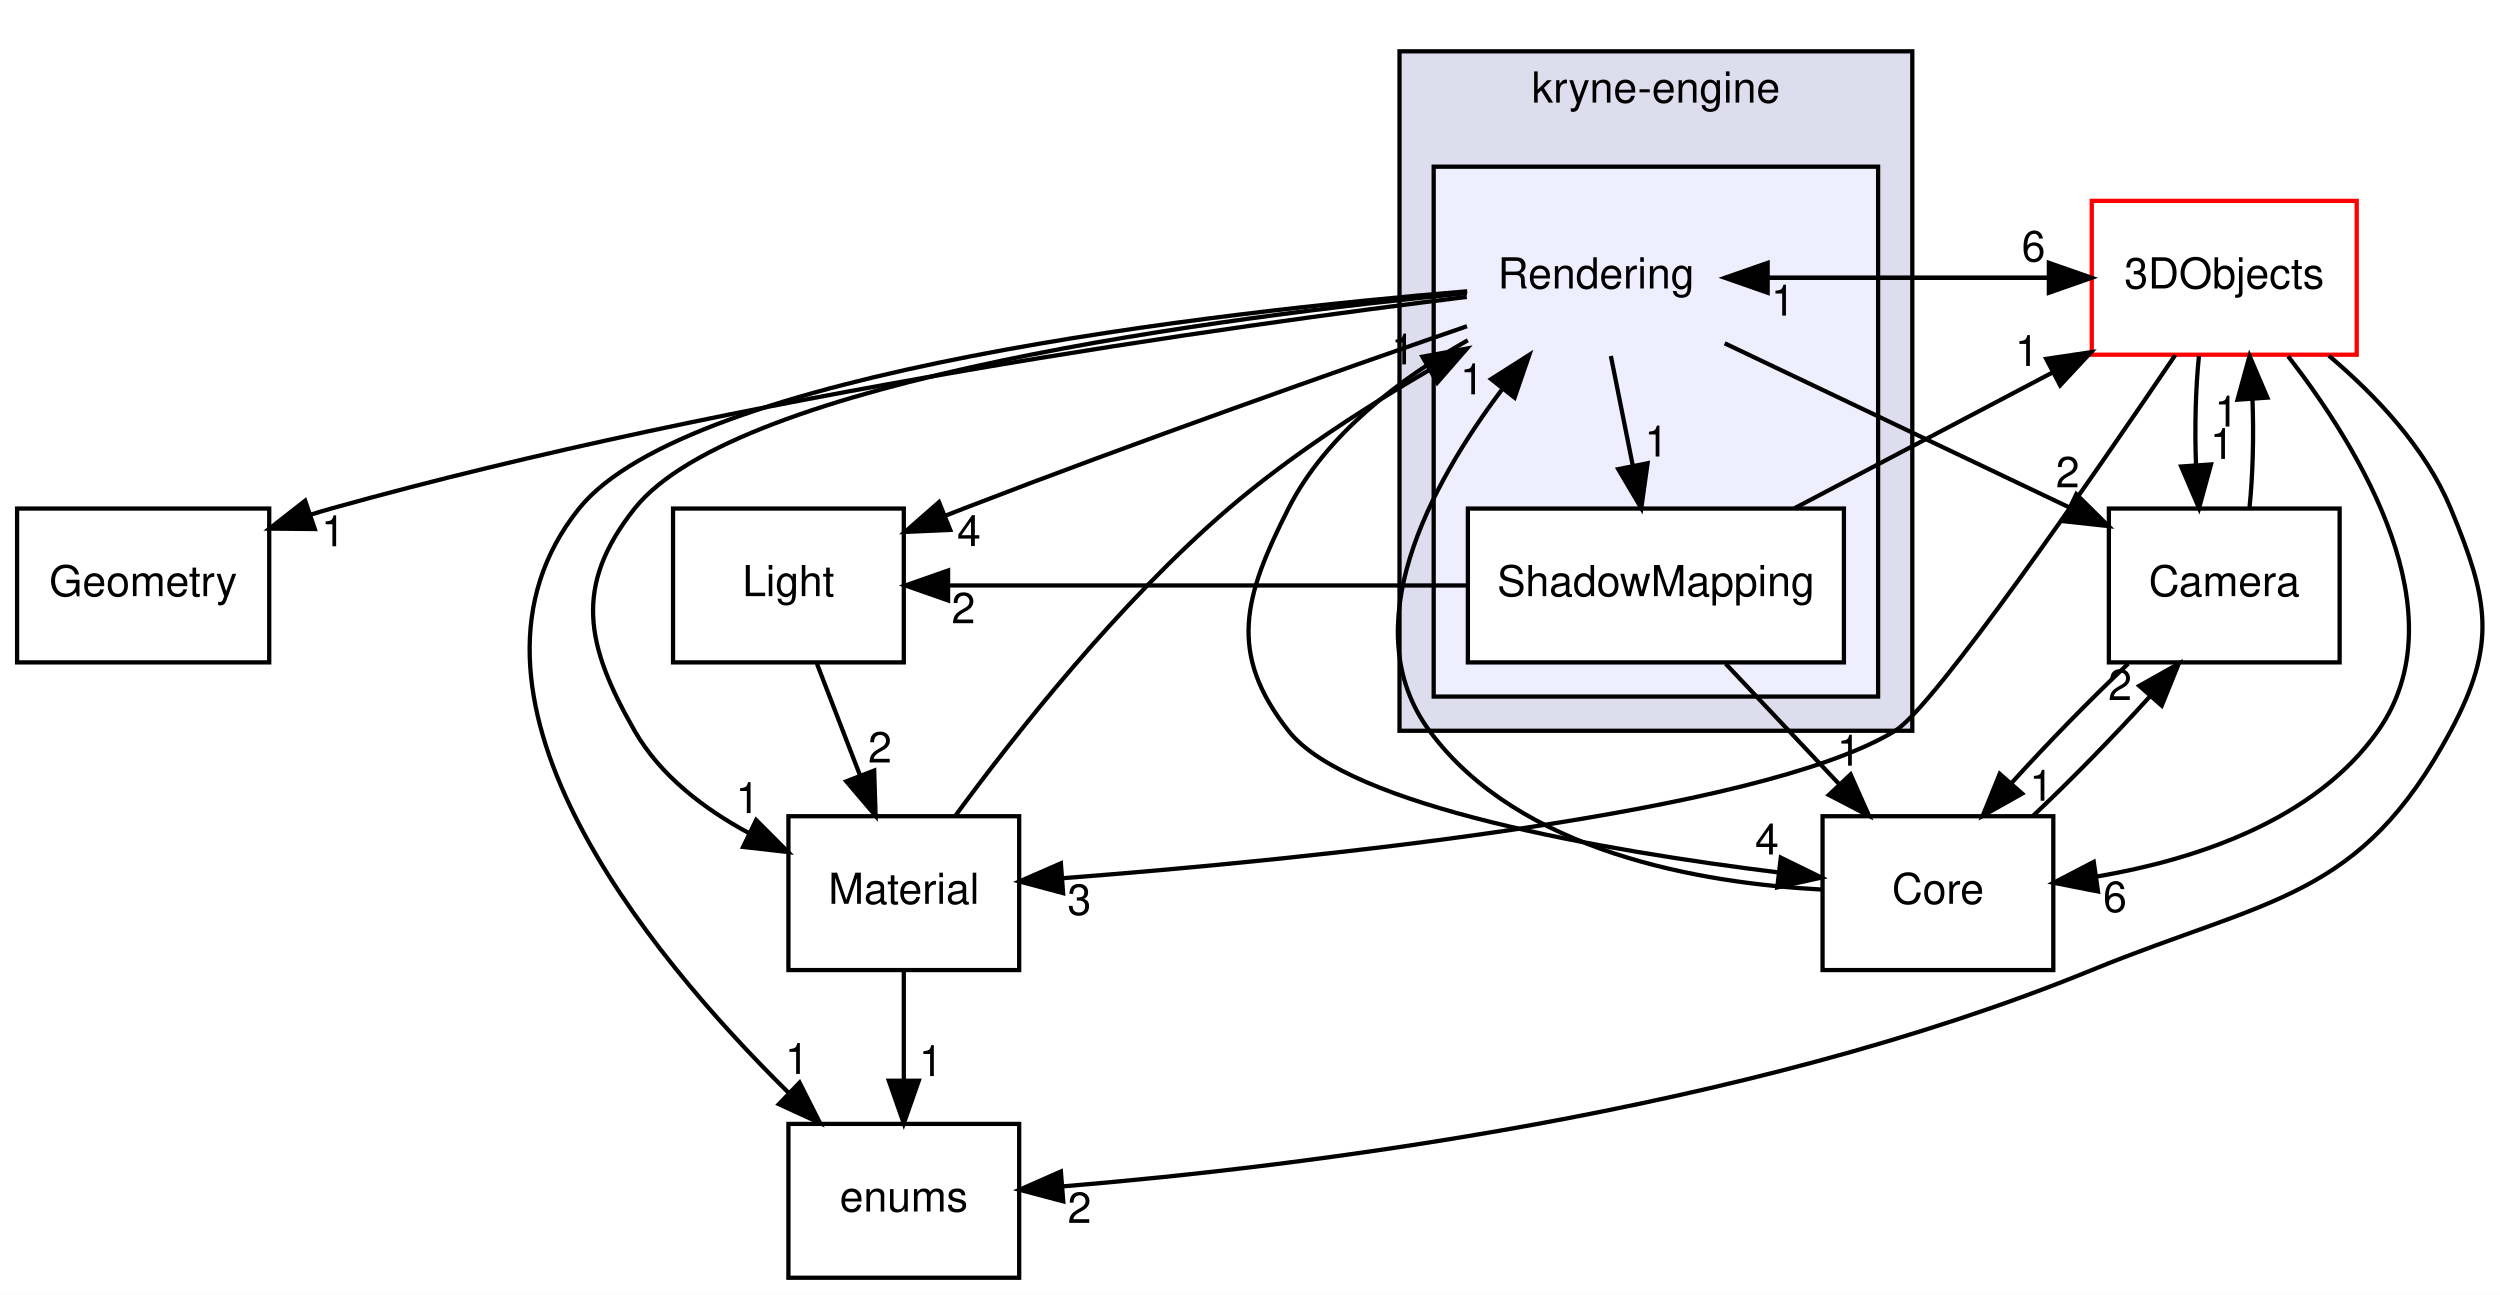
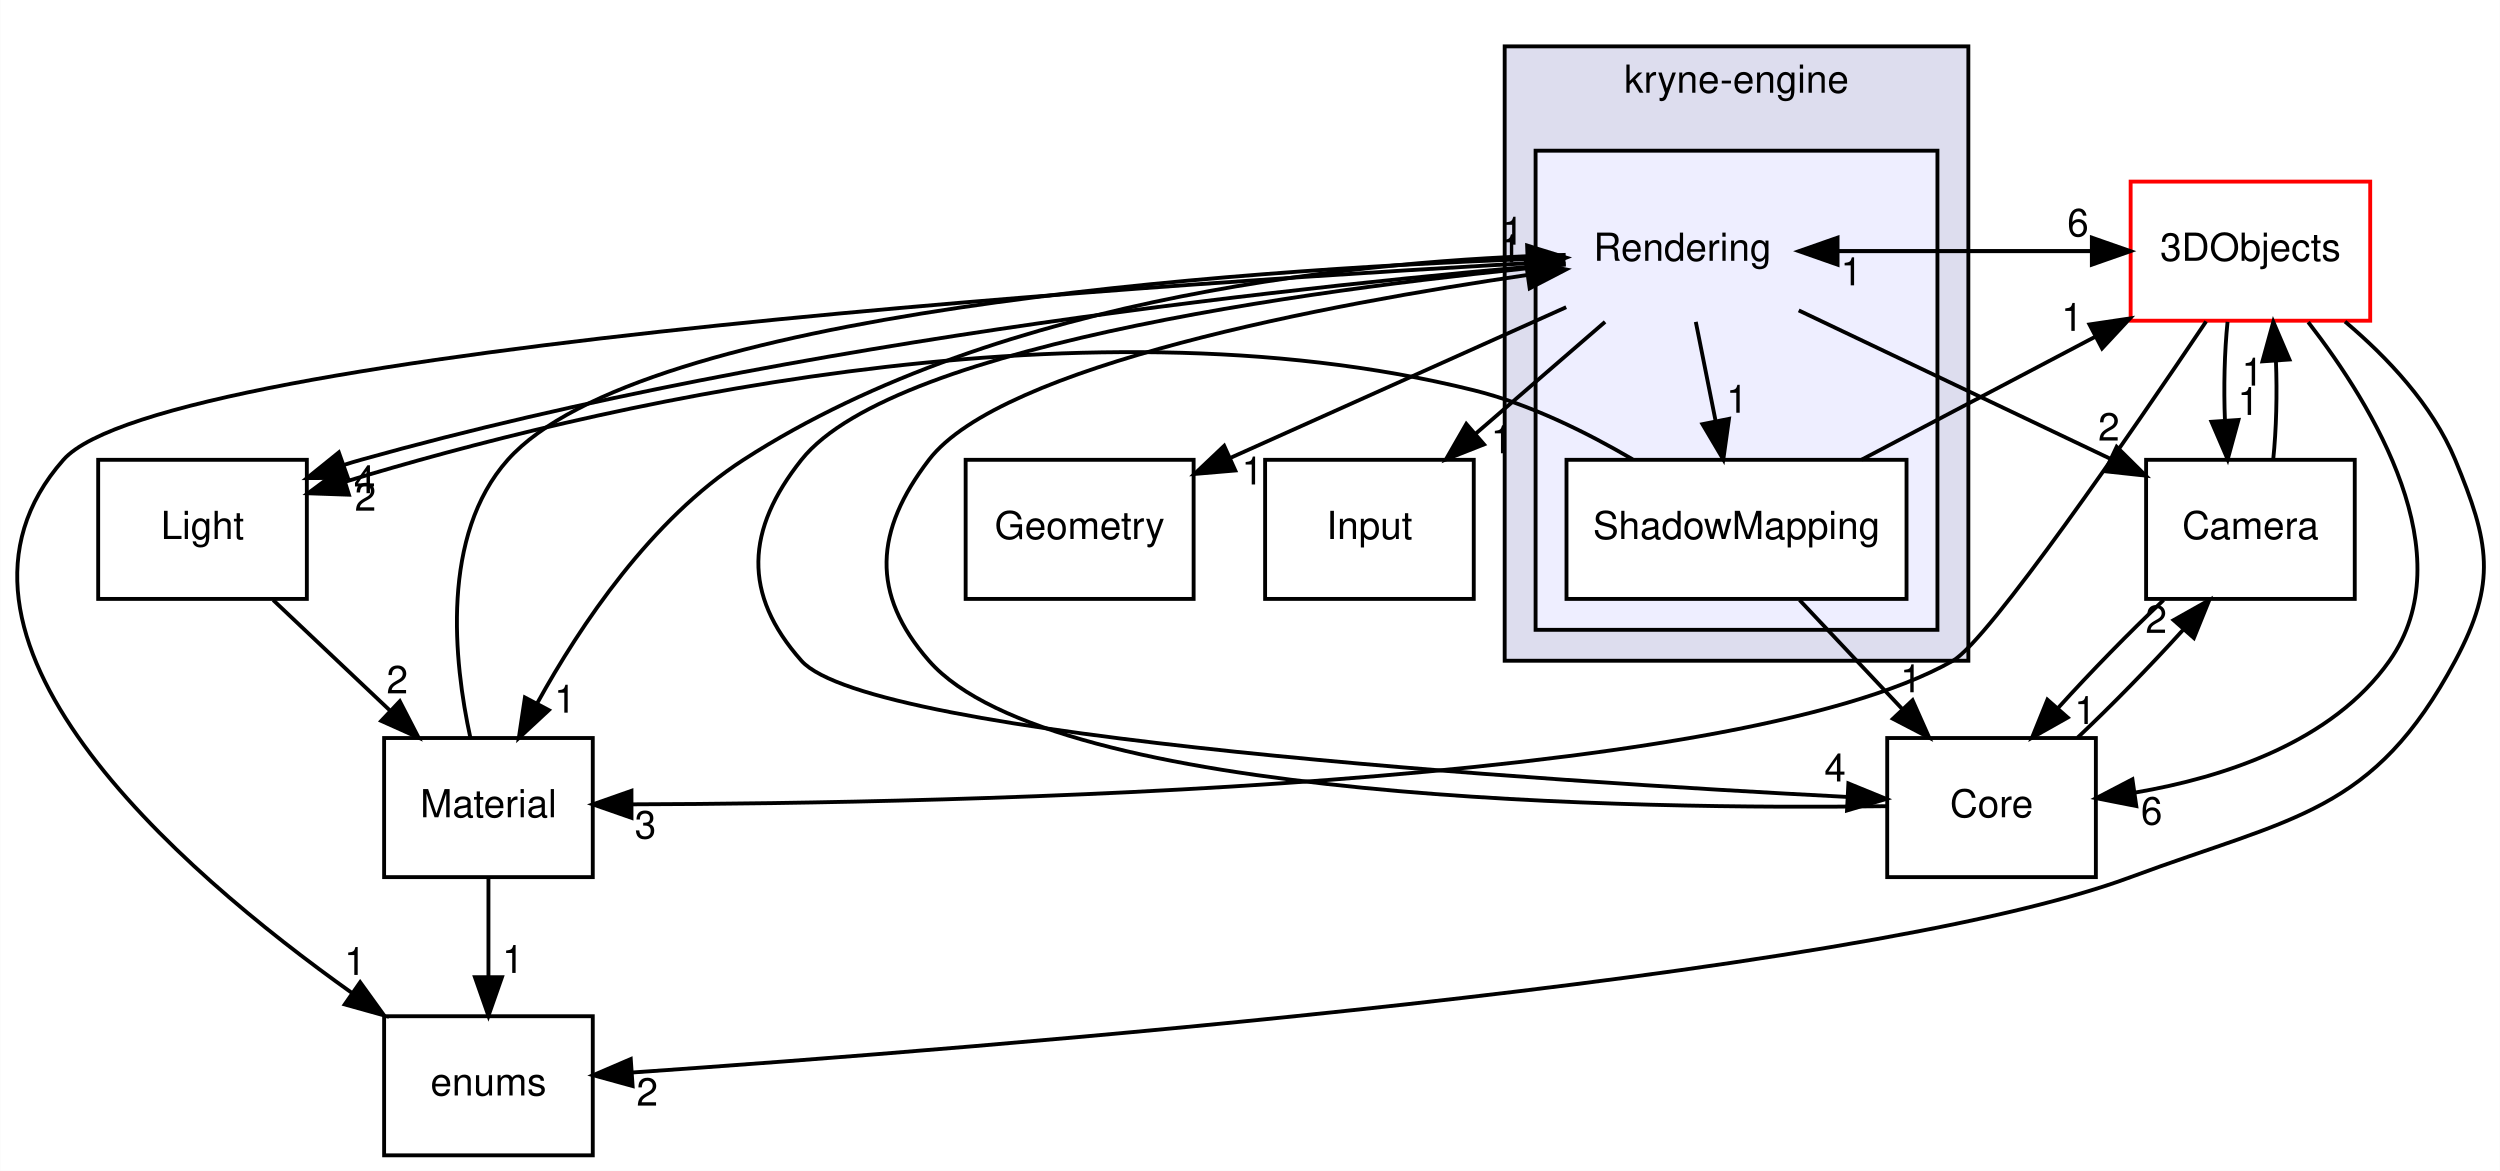
- <svg xmlns="http://www.w3.org/2000/svg" xmlns:xlink="http://www.w3.org/1999/xlink" width="585pt" height="303pt" viewBox="0.00 0.00 585.03 303.00">
+ <svg xmlns="http://www.w3.org/2000/svg" xmlns:xlink="http://www.w3.org/1999/xlink" width="647pt" height="303pt" viewBox="0.00 0.00 646.90 303.00">
  <g id="graph0" class="graph" transform="scale(1 1) rotate(0) translate(4 299)">
-     <polygon fill="white" stroke="transparent" points="-4,4 -4,-299 581.03,-299 581.03,4 -4,4" />
+     <polygon fill="white" stroke="transparent" points="-4,4 -4,-299 642.9,-299 642.9,4 -4,4" />
    <g id="clust1" class="cluster">
      <g id="a_clust1">
        <a xlink:href="dir_6f1e06805bf6fd443f4521a944e15946.html" target="_top" xlink:title="kryne-engine">
-           <polygon fill="#ddddee" stroke="black" points="323.5,-128 323.5,-287 443.5,-287 443.5,-128 323.5,-128" />
-           <text text-anchor="middle" x="383.5" y="-275" font-family="Helvetica,sans-Serif" font-size="10.00">kryne-engine</text>
+           <polygon fill="#ddddee" stroke="black" points="385.36,-128 385.36,-287 505.36,-287 505.36,-128 385.36,-128" />
+           <text text-anchor="middle" x="445.36" y="-275" font-family="Helvetica,sans-Serif" font-size="10.00">kryne-engine</text>
        </a>
      </g>
    </g>
    <g id="clust2" class="cluster">
      <g id="a_clust2">
        <a xlink:href="dir_242c69f8aa6c0b27ad66788f5b769271.html" target="_top">
-           <polygon fill="#eeeeff" stroke="black" points="331.5,-136 331.5,-260 435.5,-260 435.5,-136 331.5,-136" />
+           <polygon fill="#eeeeff" stroke="black" points="393.36,-136 393.36,-260 497.36,-260 497.36,-136 393.36,-136" />
        </a>
      </g>
    </g>
    <g id="node1" class="node">
-       <text text-anchor="middle" x="369.5" y="-231.5" font-family="Helvetica,sans-Serif" font-size="10.00">Rendering</text>
+       <text text-anchor="middle" x="431.36" y="-231.5" font-family="Helvetica,sans-Serif" font-size="10.00">Rendering</text>
    </g>
    <g id="node2" class="node">
      <g id="a_node2">
        <a xlink:href="dir_21993cf44815c915b4445ee3aa1eefb4.html" target="_top" xlink:title="ShadowMapping">
-           <polygon fill="white" stroke="black" points="427.5,-180 339.5,-180 339.5,-144 427.5,-144 427.5,-180" />
-           <text text-anchor="middle" x="383.5" y="-159.5" font-family="Helvetica,sans-Serif" font-size="10.00">ShadowMapping</text>
+           <polygon fill="white" stroke="black" points="489.36,-180 401.36,-180 401.36,-144 489.36,-144 489.36,-180" />
+           <text text-anchor="middle" x="445.36" y="-159.5" font-family="Helvetica,sans-Serif" font-size="10.00">ShadowMapping</text>
        </a>
      </g>
    </g>
    <g id="edge15" class="edge">
-       <path fill="none" stroke="black" d="M372.96,-215.7C374.5,-207.98 376.36,-198.71 378.08,-190.11" />
-       <polygon fill="black" stroke="black" points="381.55,-190.6 380.08,-180.1 374.69,-189.22 381.55,-190.6" />
+       <path fill="none" stroke="black" d="M434.82,-215.7C436.36,-207.98 438.22,-198.71 439.94,-190.11" />
+       <polygon fill="black" stroke="black" points="443.41,-190.6 441.94,-180.1 436.55,-189.22 443.41,-190.6" />
      <g id="a_edge15-headlabel">
        <a xlink:href="dir_000013_000014.html" target="_top" xlink:title="1">
-           <text text-anchor="middle" x="383.63" y="-192.18" font-family="Helvetica,sans-Serif" font-size="10.00">1</text>
+           <text text-anchor="middle" x="445.49" y="-192.18" font-family="Helvetica,sans-Serif" font-size="10.00">1</text>
        </a>
      </g>
    </g>
    <g id="node3" class="node">
      <g id="a_node3">
        <a xlink:href="dir_bc207b629cecfa3c79a9cf5cbcc913a7.html" target="_top" xlink:title="Light">
-           <polygon fill="none" stroke="black" points="207.5,-180 153.5,-180 153.5,-144 207.5,-144 207.5,-180" />
-           <text text-anchor="middle" x="180.5" y="-159.5" font-family="Helvetica,sans-Serif" font-size="10.00">Light</text>
+           <polygon fill="none" stroke="black" points="75.36,-180 21.36,-180 21.36,-144 75.36,-144 75.36,-180" />
+           <text text-anchor="middle" x="48.36" y="-159.5" font-family="Helvetica,sans-Serif" font-size="10.00">Light</text>
        </a>
      </g>
    </g>
    <g id="edge14" class="edge">
-       <path fill="none" stroke="black" d="M339.29,-222.67C309.27,-212.29 261.98,-195.63 221.5,-180 220.11,-179.46 218.69,-178.91 217.26,-178.34" />
-       <polygon fill="black" stroke="black" points="218.36,-175.01 207.77,-174.53 215.74,-181.51 218.36,-175.01" />
+       <path fill="none" stroke="black" d="M401.11,-230.76C340.84,-225.75 201.88,-211.55 89.36,-180 87.92,-179.6 86.47,-179.16 85.01,-178.69" />
+       <polygon fill="black" stroke="black" points="85.98,-175.32 75.39,-175.27 83.64,-181.92 85.98,-175.32" />
      <g id="a_edge14-headlabel">
        <a xlink:href="dir_000013_000011.html" target="_top" xlink:title="4">
-           <text text-anchor="middle" x="222.75" y="-171.22" font-family="Helvetica,sans-Serif" font-size="10.00">4</text>
+           <text text-anchor="middle" x="90.32" y="-171.35" font-family="Helvetica,sans-Serif" font-size="10.00">4</text>
        </a>
      </g>
    </g>
    <g id="node4" class="node">
      <g id="a_node4">
        <a xlink:href="dir_d15e7af35e2750da09bd940611b2a2e2.html" target="_top" xlink:title="3DObjects">
-           <polygon fill="white" stroke="red" points="547.5,-252 485.5,-252 485.5,-216 547.5,-216 547.5,-252" />
-           <text text-anchor="middle" x="516.5" y="-231.5" font-family="Helvetica,sans-Serif" font-size="10.00">3DObjects</text>
+           <polygon fill="white" stroke="red" points="609.36,-252 547.36,-252 547.36,-216 609.36,-216 609.36,-252" />
+           <text text-anchor="middle" x="578.36" y="-231.5" font-family="Helvetica,sans-Serif" font-size="10.00">3DObjects</text>
        </a>
      </g>
    </g>
    <g id="edge16" class="edge">
-       <path fill="none" stroke="black" d="M399.65,-234C424.9,-234 450.15,-234 475.4,-234" />
-       <polygon fill="black" stroke="black" points="475.46,-237.5 485.46,-234 475.46,-230.5 475.46,-237.5" />
+       <path fill="none" stroke="black" d="M461.51,-234C486.76,-234 512.01,-234 537.26,-234" />
+       <polygon fill="black" stroke="black" points="537.32,-237.5 547.32,-234 537.32,-230.5 537.32,-237.5" />
      <g id="a_edge16-headlabel">
        <a xlink:href="dir_000013_000003.html" target="_top" xlink:title="6">
-           <text text-anchor="middle" x="471.87" y="-237.84" font-family="Helvetica,sans-Serif" font-size="10.00">6</text>
+           <text text-anchor="middle" x="533.73" y="-237.84" font-family="Helvetica,sans-Serif" font-size="10.00">6</text>
        </a>
      </g>
    </g>
    <g id="node5" class="node">
      <g id="a_node5">
        <a xlink:href="dir_2dd932fc5c4f5b62276988dfe28c2718.html" target="_top" xlink:title="Geometry">
-           <polygon fill="none" stroke="black" points="59,-180 0,-180 0,-144 59,-144 59,-180" />
-           <text text-anchor="middle" x="29.5" y="-159.5" font-family="Helvetica,sans-Serif" font-size="10.00">Geometry</text>
+           <polygon fill="none" stroke="black" points="304.86,-180 245.86,-180 245.86,-144 304.86,-144 304.86,-180" />
+           <text text-anchor="middle" x="275.36" y="-159.5" font-family="Helvetica,sans-Serif" font-size="10.00">Geometry</text>
        </a>
      </g>
    </g>
    <g id="edge17" class="edge">
-       <path fill="none" stroke="black" d="M339.24,-229.53C285.19,-222.9 168.77,-206.67 73.5,-180 71.87,-179.54 70.22,-179.05 68.56,-178.53" />
-       <polygon fill="black" stroke="black" points="69.66,-175.21 59.06,-175.31 67.41,-181.84 69.66,-175.21" />
+       <path fill="none" stroke="black" d="M401.28,-219.5C376.49,-208.38 341.16,-192.52 314.23,-180.44" />
+       <polygon fill="black" stroke="black" points="315.64,-177.24 305.08,-176.34 312.77,-183.62 315.64,-177.24" />
      <g id="a_edge17-headlabel">
        <a xlink:href="dir_000013_000009.html" target="_top" xlink:title="1">
-           <text text-anchor="middle" x="73.97" y="-171.17" font-family="Helvetica,sans-Serif" font-size="10.00">1</text>
+           <text text-anchor="middle" x="320.08" y="-173.62" font-family="Helvetica,sans-Serif" font-size="10.00">1</text>
        </a>
      </g>
    </g>
    <g id="node6" class="node">
      <g id="a_node6">
        <a xlink:href="dir_738e93b4b72767cbed3fd0527471f516.html" target="_top" xlink:title="Camera">
-           <polygon fill="none" stroke="black" points="543.5,-180 489.5,-180 489.5,-144 543.5,-144 543.5,-180" />
-           <text text-anchor="middle" x="516.5" y="-159.5" font-family="Helvetica,sans-Serif" font-size="10.00">Camera</text>
+           <polygon fill="none" stroke="black" points="605.36,-180 551.36,-180 551.36,-144 605.36,-144 605.36,-180" />
+           <text text-anchor="middle" x="578.36" y="-159.5" font-family="Helvetica,sans-Serif" font-size="10.00">Camera</text>
        </a>
      </g>
    </g>
    <g id="edge18" class="edge">
-       <path fill="none" stroke="black" d="M399.6,-218.67C422.99,-207.53 455.51,-192.04 480.31,-180.23" />
-       <polygon fill="black" stroke="black" points="481.88,-183.36 489.41,-175.9 478.87,-177.04 481.88,-183.36" />
+       <path fill="none" stroke="black" d="M461.46,-218.67C484.85,-207.53 517.37,-192.04 542.18,-180.23" />
+       <polygon fill="black" stroke="black" points="543.74,-183.36 551.27,-175.9 540.74,-177.04 543.74,-183.36" />
      <g id="a_edge18-headlabel">
        <a xlink:href="dir_000013_000006.html" target="_top" xlink:title="2">
-           <text text-anchor="middle" x="479.86" y="-184.97" font-family="Helvetica,sans-Serif" font-size="10.00">2</text>
+           <text text-anchor="middle" x="541.72" y="-184.97" font-family="Helvetica,sans-Serif" font-size="10.00">2</text>
        </a>
      </g>
    </g>
    <g id="node7" class="node">
      <g id="a_node7">
        <a xlink:href="dir_2df94ed6ef9db741bde0bb2b5d769537.html" target="_top" xlink:title="Material">
-           <polygon fill="none" stroke="black" points="234.5,-108 180.5,-108 180.5,-72 234.5,-72 234.5,-108" />
-           <text text-anchor="middle" x="207.5" y="-87.5" font-family="Helvetica,sans-Serif" font-size="10.00">Material</text>
+           <polygon fill="none" stroke="black" points="149.36,-108 95.36,-108 95.36,-72 149.36,-72 149.36,-108" />
+           <text text-anchor="middle" x="122.36" y="-87.5" font-family="Helvetica,sans-Serif" font-size="10.00">Material</text>
        </a>
      </g>
    </g>
    <g id="edge19" class="edge">
-       <path fill="none" stroke="black" d="M339.26,-230.42C283.62,-224.99 168.48,-210.28 144.5,-180 130.15,-161.88 133.02,-148.06 144.5,-128 150.49,-117.53 160.73,-109.73 171.24,-104.06" />
-       <polygon fill="black" stroke="black" points="172.95,-107.12 180.43,-99.62 169.9,-100.82 172.95,-107.12" />
+       <path fill="none" stroke="black" d="M401.14,-233.04C352.48,-231.73 255.45,-223.36 188.36,-180 164.51,-164.59 146.22,-137.36 135.01,-117.06" />
+       <polygon fill="black" stroke="black" points="137.99,-115.22 130.22,-108.01 131.8,-118.49 137.99,-115.22" />
      <g id="a_edge19-headlabel">
        <a xlink:href="dir_000013_000012.html" target="_top" xlink:title="1">
-           <text text-anchor="middle" x="170.95" y="-108.74" font-family="Helvetica,sans-Serif" font-size="10.00">1</text>
+           <text text-anchor="middle" x="142.18" y="-114.56" font-family="Helvetica,sans-Serif" font-size="10.00">1</text>
        </a>
      </g>
    </g>
    <g id="node8" class="node">
      <g id="a_node8">
        <a xlink:href="dir_38bf7f35d8fb44d8d23d70926bbee9d1.html" target="_top" xlink:title="enums">
-           <polygon fill="none" stroke="black" points="234.5,-36 180.5,-36 180.5,0 234.5,0 234.5,-36" />
-           <text text-anchor="middle" x="207.5" y="-15.5" font-family="Helvetica,sans-Serif" font-size="10.00">enums</text>
+           <polygon fill="none" stroke="black" points="149.36,-36 95.36,-36 95.36,0 149.36,0 149.36,-36" />
+           <text text-anchor="middle" x="122.36" y="-15.5" font-family="Helvetica,sans-Serif" font-size="10.00">enums</text>
        </a>
      </g>
    </g>
    <g id="edge20" class="edge">
-       <path fill="none" stroke="black" d="M339.35,-230.85C281.26,-226.03 157.25,-212.12 131.5,-180 97.26,-137.29 146.77,-76.62 180.54,-43.28" />
-       <polygon fill="black" stroke="black" points="183.11,-45.66 187.89,-36.2 178.26,-40.62 183.11,-45.66" />
+       <path fill="none" stroke="black" d="M401.09,-231.44C309.18,-226.41 38.09,-209.19 12.36,-180 -27.57,-134.7 41.57,-74.35 87.16,-41.93" />
+       <polygon fill="black" stroke="black" points="89.16,-44.8 95.36,-36.21 85.16,-39.05 89.16,-44.8" />
      <g id="a_edge20-headlabel">
        <a xlink:href="dir_000013_000004.html" target="_top" xlink:title="1">
-           <text text-anchor="middle" x="182.49" y="-47.7" font-family="Helvetica,sans-Serif" font-size="10.00">1</text>
+           <text text-anchor="middle" x="87.83" y="-46.68" font-family="Helvetica,sans-Serif" font-size="10.00">1</text>
        </a>
      </g>
    </g>
    <g id="node9" class="node">
      <g id="a_node9">
        <a xlink:href="dir_ec623ab5e31cd0d896091bc495e4e063.html" target="_top" xlink:title="Core">
-           <polygon fill="none" stroke="black" points="476.5,-108 422.5,-108 422.5,-72 476.5,-72 476.5,-108" />
-           <text text-anchor="middle" x="449.5" y="-87.5" font-family="Helvetica,sans-Serif" font-size="10.00">Core</text>
+           <polygon fill="none" stroke="black" points="538.36,-108 484.36,-108 484.36,-72 538.36,-72 538.36,-108" />
+           <text text-anchor="middle" x="511.36" y="-87.5" font-family="Helvetica,sans-Serif" font-size="10.00">Core</text>
        </a>
      </g>
    </g>
    <g id="edge21" class="edge">
-       <path fill="none" stroke="black" d="M339.48,-219.38C323.9,-210.56 306.32,-197.45 297.5,-180 287.07,-159.38 283.22,-146.17 297.5,-128 311.51,-110.17 371.9,-99.86 412.22,-94.84" />
-       <polygon fill="black" stroke="black" points="412.73,-98.31 422.24,-93.65 411.9,-91.36 412.73,-98.31" />
+       <path fill="none" stroke="black" d="M401.16,-230.53C344.95,-225.24 227.75,-210.71 203.36,-180 188.99,-161.9 188.02,-145.29 203.36,-128 221.05,-108.06 395.52,-96.84 473.75,-92.77" />
+       <polygon fill="black" stroke="black" points="474.31,-96.25 484.12,-92.24 473.96,-89.25 474.31,-96.25" />
      <g id="a_edge21-headlabel">
        <a xlink:href="dir_000013_000008.html" target="_top" xlink:title="4">
-           <text text-anchor="middle" x="409.49" y="-99.05" font-family="Helvetica,sans-Serif" font-size="10.00">4</text>
+           <text text-anchor="middle" x="470.87" y="-96.76" font-family="Helvetica,sans-Serif" font-size="10.00">4</text>
+         </a>
+       </g>
+     </g>
+     <g id="node10" class="node">
+       <g id="a_node10">
+         <a xlink:href="dir_d63d35ee3bc125de0bc618dc0756060c.html" target="_top" xlink:title="Input">
+           <polygon fill="none" stroke="black" points="377.36,-180 323.36,-180 323.36,-144 377.36,-144 377.36,-180" />
+           <text text-anchor="middle" x="350.36" y="-159.5" font-family="Helvetica,sans-Serif" font-size="10.00">Input</text>
+         </a>
+       </g>
+     </g>
+     <g id="edge22" class="edge">
+       <path fill="none" stroke="black" d="M411.34,-215.7C401.23,-206.97 388.82,-196.24 377.84,-186.75" />
+       <polygon fill="black" stroke="black" points="380.01,-183.99 370.15,-180.1 375.43,-189.29 380.01,-183.99" />
+       <g id="a_edge22-headlabel">
+         <a xlink:href="dir_000013_000010.html" target="_top" xlink:title="1">
+           <text text-anchor="middle" x="384.58" y="-181.7" font-family="Helvetica,sans-Serif" font-size="10.00">1</text>
        </a>
      </g>
    </g>
    <g id="edge2" class="edge">
-       <path fill="none" stroke="black" d="M339.25,-162C298.79,-162 258.33,-162 217.87,-162" />
-       <polygon fill="black" stroke="black" points="217.86,-158.5 207.86,-162 217.86,-165.5 217.86,-158.5" />
+       <path fill="none" stroke="black" d="M418.48,-180.12C406.45,-187.18 391.75,-194.43 377.36,-198 273.56,-223.78 146.77,-193.04 85.3,-174.34" />
+       <polygon fill="black" stroke="black" points="86.25,-170.97 75.66,-171.34 84.17,-177.65 86.25,-170.97" />
      <g id="a_edge2-headlabel">
        <a xlink:href="dir_000014_000011.html" target="_top" xlink:title="2">
-           <text text-anchor="middle" x="221.45" y="-153.16" font-family="Helvetica,sans-Serif" font-size="10.00">2</text>
+           <text text-anchor="middle" x="90.52" y="-166.82" font-family="Helvetica,sans-Serif" font-size="10.00">2</text>
        </a>
      </g>
    </g>
    <g id="edge3" class="edge">
-       <path fill="none" stroke="black" d="M415.88,-180.04C434.11,-189.64 457.05,-201.71 476.42,-211.9" />
-       <polygon fill="black" stroke="black" points="474.84,-215.03 485.32,-216.59 478.1,-208.83 474.84,-215.03" />
+       <path fill="none" stroke="black" d="M477.74,-180.04C495.98,-189.64 518.91,-201.71 538.28,-211.9" />
+       <polygon fill="black" stroke="black" points="536.7,-215.03 547.18,-216.59 539.96,-208.83 536.7,-215.03" />
      <g id="a_edge3-headlabel">
        <a xlink:href="dir_000014_000003.html" target="_top" xlink:title="1">
-           <text text-anchor="middle" x="470.33" y="-213.37" font-family="Helvetica,sans-Serif" font-size="10.00">1</text>
+           <text text-anchor="middle" x="532.2" y="-213.37" font-family="Helvetica,sans-Serif" font-size="10.00">1</text>
        </a>
      </g>
    </g>
    <g id="edge4" class="edge">
-       <path fill="none" stroke="black" d="M399.81,-143.7C407.81,-135.22 417.57,-124.86 426.32,-115.58" />
-       <polygon fill="black" stroke="black" points="429.06,-117.78 433.37,-108.1 423.97,-112.98 429.06,-117.78" />
+       <path fill="none" stroke="black" d="M461.68,-143.7C469.67,-135.22 479.43,-124.86 488.18,-115.58" />
+       <polygon fill="black" stroke="black" points="490.92,-117.78 495.23,-108.1 485.83,-112.98 490.92,-117.78" />
      <g id="a_edge4-headlabel">
        <a xlink:href="dir_000014_000008.html" target="_top" xlink:title="1">
-           <text text-anchor="middle" x="428.66" y="-119.84" font-family="Helvetica,sans-Serif" font-size="10.00">1</text>
+           <text text-anchor="middle" x="490.52" y="-119.84" font-family="Helvetica,sans-Serif" font-size="10.00">1</text>
        </a>
      </g>
    </g>
    <g id="edge1" class="edge">
-       <path fill="none" stroke="black" d="M187.17,-143.7C190.21,-135.81 193.88,-126.3 197.26,-117.55" />
-       <polygon fill="black" stroke="black" points="200.57,-118.69 200.9,-108.1 194.04,-116.17 200.57,-118.69" />
+       <path fill="none" stroke="black" d="M66.65,-143.7C75.79,-135.05 87,-124.45 96.96,-115.03" />
+       <polygon fill="black" stroke="black" points="99.42,-117.52 104.28,-108.1 94.61,-112.43 99.42,-117.52" />
      <g id="a_edge1-headlabel">
        <a xlink:href="dir_000011_000012.html" target="_top" xlink:title="2">
-           <text text-anchor="middle" x="201.92" y="-120.57" font-family="Helvetica,sans-Serif" font-size="10.00">2</text>
+           <text text-anchor="middle" x="98.76" y="-119.55" font-family="Helvetica,sans-Serif" font-size="10.00">2</text>
        </a>
      </g>
    </g>
    <g id="edge7" class="edge">
-       <path fill="none" stroke="black" d="M485.46,-234C460.21,-234 434.96,-234 409.7,-234" />
-       <polygon fill="black" stroke="black" points="409.65,-230.5 399.65,-234 409.65,-237.5 409.65,-230.5" />
+       <path fill="none" stroke="black" d="M547.32,-234C522.07,-234 496.82,-234 471.56,-234" />
+       <polygon fill="black" stroke="black" points="471.51,-230.5 461.51,-234 471.51,-237.5 471.51,-230.5" />
      <g id="a_edge7-headlabel">
        <a xlink:href="dir_000003_000013.html" target="_top" xlink:title="1">
-           <text text-anchor="middle" x="413.24" y="-225.16" font-family="Helvetica,sans-Serif" font-size="10.00">1</text>
+           <text text-anchor="middle" x="475.1" y="-225.16" font-family="Helvetica,sans-Serif" font-size="10.00">1</text>
        </a>
      </g>
    </g>
    <g id="edge5" class="edge">
-       <path fill="none" stroke="black" d="M510.58,-215.7C509.79,-207.98 509.56,-198.71 509.9,-190.11" />
-       <polygon fill="black" stroke="black" points="513.4,-190.32 510.6,-180.1 506.42,-189.84 513.4,-190.32" />
+       <path fill="none" stroke="black" d="M572.44,-215.7C571.65,-207.98 571.42,-198.71 571.77,-190.11" />
+       <polygon fill="black" stroke="black" points="575.26,-190.32 572.47,-180.1 568.28,-189.84 575.26,-190.32" />
      <g id="a_edge5-headlabel">
        <a xlink:href="dir_000003_000006.html" target="_top" xlink:title="1">
-           <text text-anchor="middle" x="515.98" y="-191.61" font-family="Helvetica,sans-Serif" font-size="10.00">1</text>
+           <text text-anchor="middle" x="577.84" y="-191.61" font-family="Helvetica,sans-Serif" font-size="10.00">1</text>
        </a>
      </g>
    </g>
    <g id="edge6" class="edge">
-       <path fill="none" stroke="black" d="M505.01,-215.88C485.84,-187.57 448.57,-133.54 439.5,-128 407.46,-108.44 301.58,-97.88 244.59,-93.49" />
-       <polygon fill="black" stroke="black" points="244.78,-90 234.55,-92.74 244.26,-96.98 244.78,-90" />
+       <path fill="none" stroke="black" d="M566.9,-215.82C547.79,-187.42 510.59,-133.26 501.36,-128 443.65,-95.14 243.1,-91.07 159.45,-90.84" />
+       <polygon fill="black" stroke="black" points="159.38,-87.34 149.37,-90.83 159.37,-94.34 159.38,-87.34" />
      <g id="a_edge6-headlabel">
        <a xlink:href="dir_000003_000012.html" target="_top" xlink:title="3">
-           <text text-anchor="middle" x="248.57" y="-84.93" font-family="Helvetica,sans-Serif" font-size="10.00">3</text>
+           <text text-anchor="middle" x="162.98" y="-82" font-family="Helvetica,sans-Serif" font-size="10.00">3</text>
        </a>
      </g>
    </g>
    <g id="edge8" class="edge">
-       <path fill="none" stroke="black" d="M540.98,-215.77C551.9,-206.56 563.62,-194.19 569.5,-180 578.34,-158.65 580.41,-148.38 569.5,-128 548.33,-88.44 527.03,-88.98 485.5,-72 403.64,-38.52 299.46,-25.92 244.81,-21.39" />
-       <polygon fill="black" stroke="black" points="244.81,-17.88 234.57,-20.59 244.26,-24.86 244.81,-17.88" />
+       <path fill="none" stroke="black" d="M602.84,-215.77C613.76,-206.56 625.48,-194.19 631.36,-180 640.2,-158.65 642.27,-148.38 631.36,-128 610.19,-88.44 589.42,-87.64 547.36,-72 476.38,-45.6 249.3,-27.66 159.46,-21.43" />
+       <polygon fill="black" stroke="black" points="159.67,-17.93 149.45,-20.74 159.19,-24.92 159.67,-17.93" />
      <g id="a_edge8-headlabel">
        <a xlink:href="dir_000003_000004.html" target="_top" xlink:title="2">
-           <text text-anchor="middle" x="248.61" y="-12.83" font-family="Helvetica,sans-Serif" font-size="10.00">2</text>
+           <text text-anchor="middle" x="163.45" y="-12.85" font-family="Helvetica,sans-Serif" font-size="10.00">2</text>
        </a>
      </g>
    </g>
    <g id="edge9" class="edge">
-       <path fill="none" stroke="black" d="M531.45,-215.64C548.5,-193.63 571.68,-155.27 552.5,-128 537.71,-106.98 509.79,-97.84 486.75,-93.9" />
-       <polygon fill="black" stroke="black" points="486.96,-90.39 476.57,-92.43 485.96,-97.32 486.96,-90.39" />
+       <path fill="none" stroke="black" d="M593.31,-215.64C610.36,-193.63 633.54,-155.27 614.36,-128 599.57,-106.98 571.65,-97.84 548.61,-93.9" />
+       <polygon fill="black" stroke="black" points="548.82,-90.39 538.43,-92.43 547.82,-97.32 548.82,-90.39" />
      <g id="a_edge9-headlabel">
        <a xlink:href="dir_000003_000008.html" target="_top" xlink:title="6">
-           <text text-anchor="middle" x="490.93" y="-85.6" font-family="Helvetica,sans-Serif" font-size="10.00">6</text>
+           <text text-anchor="middle" x="552.79" y="-85.6" font-family="Helvetica,sans-Serif" font-size="10.00">6</text>
        </a>
      </g>
    </g>
    <g id="edge10" class="edge">
-       <path fill="none" stroke="black" d="M522.4,-180.1C523.2,-187.79 523.44,-197.05 523.1,-205.67" />
-       <polygon fill="black" stroke="black" points="519.61,-205.48 522.42,-215.7 526.59,-205.96 519.61,-205.48" />
+       <path fill="none" stroke="black" d="M584.26,-180.1C585.06,-187.79 585.3,-197.05 584.96,-205.67" />
+       <polygon fill="black" stroke="black" points="581.47,-205.48 584.28,-215.7 588.45,-205.96 581.47,-205.48" />
      <g id="a_edge10-headlabel">
        <a xlink:href="dir_000006_000003.html" target="_top" xlink:title="1">
-           <text text-anchor="middle" x="517.02" y="-199.2" font-family="Helvetica,sans-Serif" font-size="10.00">1</text>
+           <text text-anchor="middle" x="578.88" y="-199.2" font-family="Helvetica,sans-Serif" font-size="10.00">1</text>
        </a>
      </g>
    </g>
    <g id="edge11" class="edge">
-       <path fill="none" stroke="black" d="M494.02,-143.7C485.12,-135.3 475.14,-125.07 466.8,-115.86" />
-       <polygon fill="black" stroke="black" points="469.21,-113.3 459.98,-108.1 463.96,-117.92 469.21,-113.3" />
+       <path fill="none" stroke="black" d="M555.88,-143.7C546.98,-135.3 537,-125.07 528.66,-115.86" />
+       <polygon fill="black" stroke="black" points="531.07,-113.3 521.84,-108.1 525.82,-117.92 531.07,-113.3" />
      <g id="a_edge11-headlabel">
        <a xlink:href="dir_000006_000008.html" target="_top" xlink:title="1">
-           <text text-anchor="middle" x="473.72" y="-111.62" font-family="Helvetica,sans-Serif" font-size="10.00">1</text>
+           <text text-anchor="middle" x="535.58" y="-111.62" font-family="Helvetica,sans-Serif" font-size="10.00">1</text>
        </a>
      </g>
    </g>
    <g id="edge12" class="edge">
-       <path fill="none" stroke="black" d="M219.58,-108.13C233.53,-127.15 257.88,-158.06 283.5,-180 297.75,-192.21 315.12,-203.47 330.5,-212.44" />
-       <polygon fill="black" stroke="black" points="328.87,-215.54 339.29,-217.45 332.33,-209.46 328.87,-215.54" />
+       <path fill="none" stroke="black" d="M117.68,-108.08C113.36,-127.93 109.97,-160.46 127.36,-180 161.64,-218.53 316.31,-229.08 390.89,-231.95" />
+       <polygon fill="black" stroke="black" points="391.17,-235.46 401.29,-232.32 391.42,-228.46 391.17,-235.46" />
      <g id="a_edge12-headlabel">
        <a xlink:href="dir_000012_000013.html" target="_top" xlink:title="1">
-           <text text-anchor="middle" x="324.34" y="-213.73" font-family="Helvetica,sans-Serif" font-size="10.00">1</text>
+           <text text-anchor="middle" x="387.48" y="-235.67" font-family="Helvetica,sans-Serif" font-size="10.00">1</text>
        </a>
      </g>
    </g>
    <g id="edge13" class="edge">
-       <path fill="none" stroke="black" d="M207.5,-71.7C207.5,-63.98 207.5,-54.71 207.5,-46.11" />
-       <polygon fill="black" stroke="black" points="211,-46.1 207.5,-36.1 204,-46.1 211,-46.1" />
+       <path fill="none" stroke="black" d="M122.36,-71.7C122.36,-63.98 122.36,-54.71 122.36,-46.11" />
+       <polygon fill="black" stroke="black" points="125.86,-46.1 122.36,-36.1 118.86,-46.1 125.86,-46.1" />
      <g id="a_edge13-headlabel">
        <a xlink:href="dir_000012_000004.html" target="_top" xlink:title="1">
-           <text text-anchor="middle" x="213.84" y="-47.2" font-family="Helvetica,sans-Serif" font-size="10.00">1</text>
+           <text text-anchor="middle" x="128.7" y="-47.2" font-family="Helvetica,sans-Serif" font-size="10.00">1</text>
+         </a>
+       </g>
+     </g>
+     <g id="edge24" class="edge">
+       <path fill="none" stroke="black" d="M484.09,-90.36C421.09,-89.51 268.39,-91.37 236.36,-128 221.15,-145.4 222.32,-161.64 236.36,-180 255.05,-204.44 339.68,-220.27 391.11,-227.82" />
+       <polygon fill="black" stroke="black" points="390.84,-231.31 401.24,-229.26 391.83,-224.38 390.84,-231.31" />
+       <g id="a_edge24-headlabel">
+         <a xlink:href="dir_000008_000013.html" target="_top" xlink:title="1">
+           <text text-anchor="middle" x="386.89" y="-231.12" font-family="Helvetica,sans-Serif" font-size="10.00">1</text>
        </a>
      </g>
    </g>
    <g id="edge23" class="edge">
-       <path fill="none" stroke="black" d="M422.33,-90.84C394.2,-92.32 351.47,-99.51 330.5,-128 312.71,-152.16 330.53,-185.34 347.5,-207.89" />
-       <polygon fill="black" stroke="black" points="344.94,-210.29 353.88,-215.97 350.43,-205.95 344.94,-210.29" />
+       <path fill="none" stroke="black" d="M533.63,-108.1C542.51,-116.47 552.5,-126.69 560.86,-135.92" />
+       <polygon fill="black" stroke="black" points="558.48,-138.51 567.71,-143.7 563.73,-133.88 558.48,-138.51" />
      <g id="a_edge23-headlabel">
-         <a xlink:href="dir_000008_000013.html" target="_top" xlink:title="1">
-           <text text-anchor="middle" x="340.48" y="-206.73" font-family="Helvetica,sans-Serif" font-size="10.00">1</text>
-         </a>
-       </g>
-     </g>
-     <g id="edge22" class="edge">
-       <path fill="none" stroke="black" d="M471.77,-108.1C480.65,-116.47 490.64,-126.69 499,-135.92" />
-       <polygon fill="black" stroke="black" points="496.62,-138.51 505.85,-143.7 501.87,-133.88 496.62,-138.51" />
-       <g id="a_edge22-headlabel">
        <a xlink:href="dir_000008_000006.html" target="_top" xlink:title="2">
-           <text text-anchor="middle" x="492.11" y="-135.19" font-family="Helvetica,sans-Serif" font-size="10.00">2</text>
+           <text text-anchor="middle" x="553.97" y="-135.19" font-family="Helvetica,sans-Serif" font-size="10.00">2</text>
        </a>
      </g>
    </g>
  </g>
</svg>
